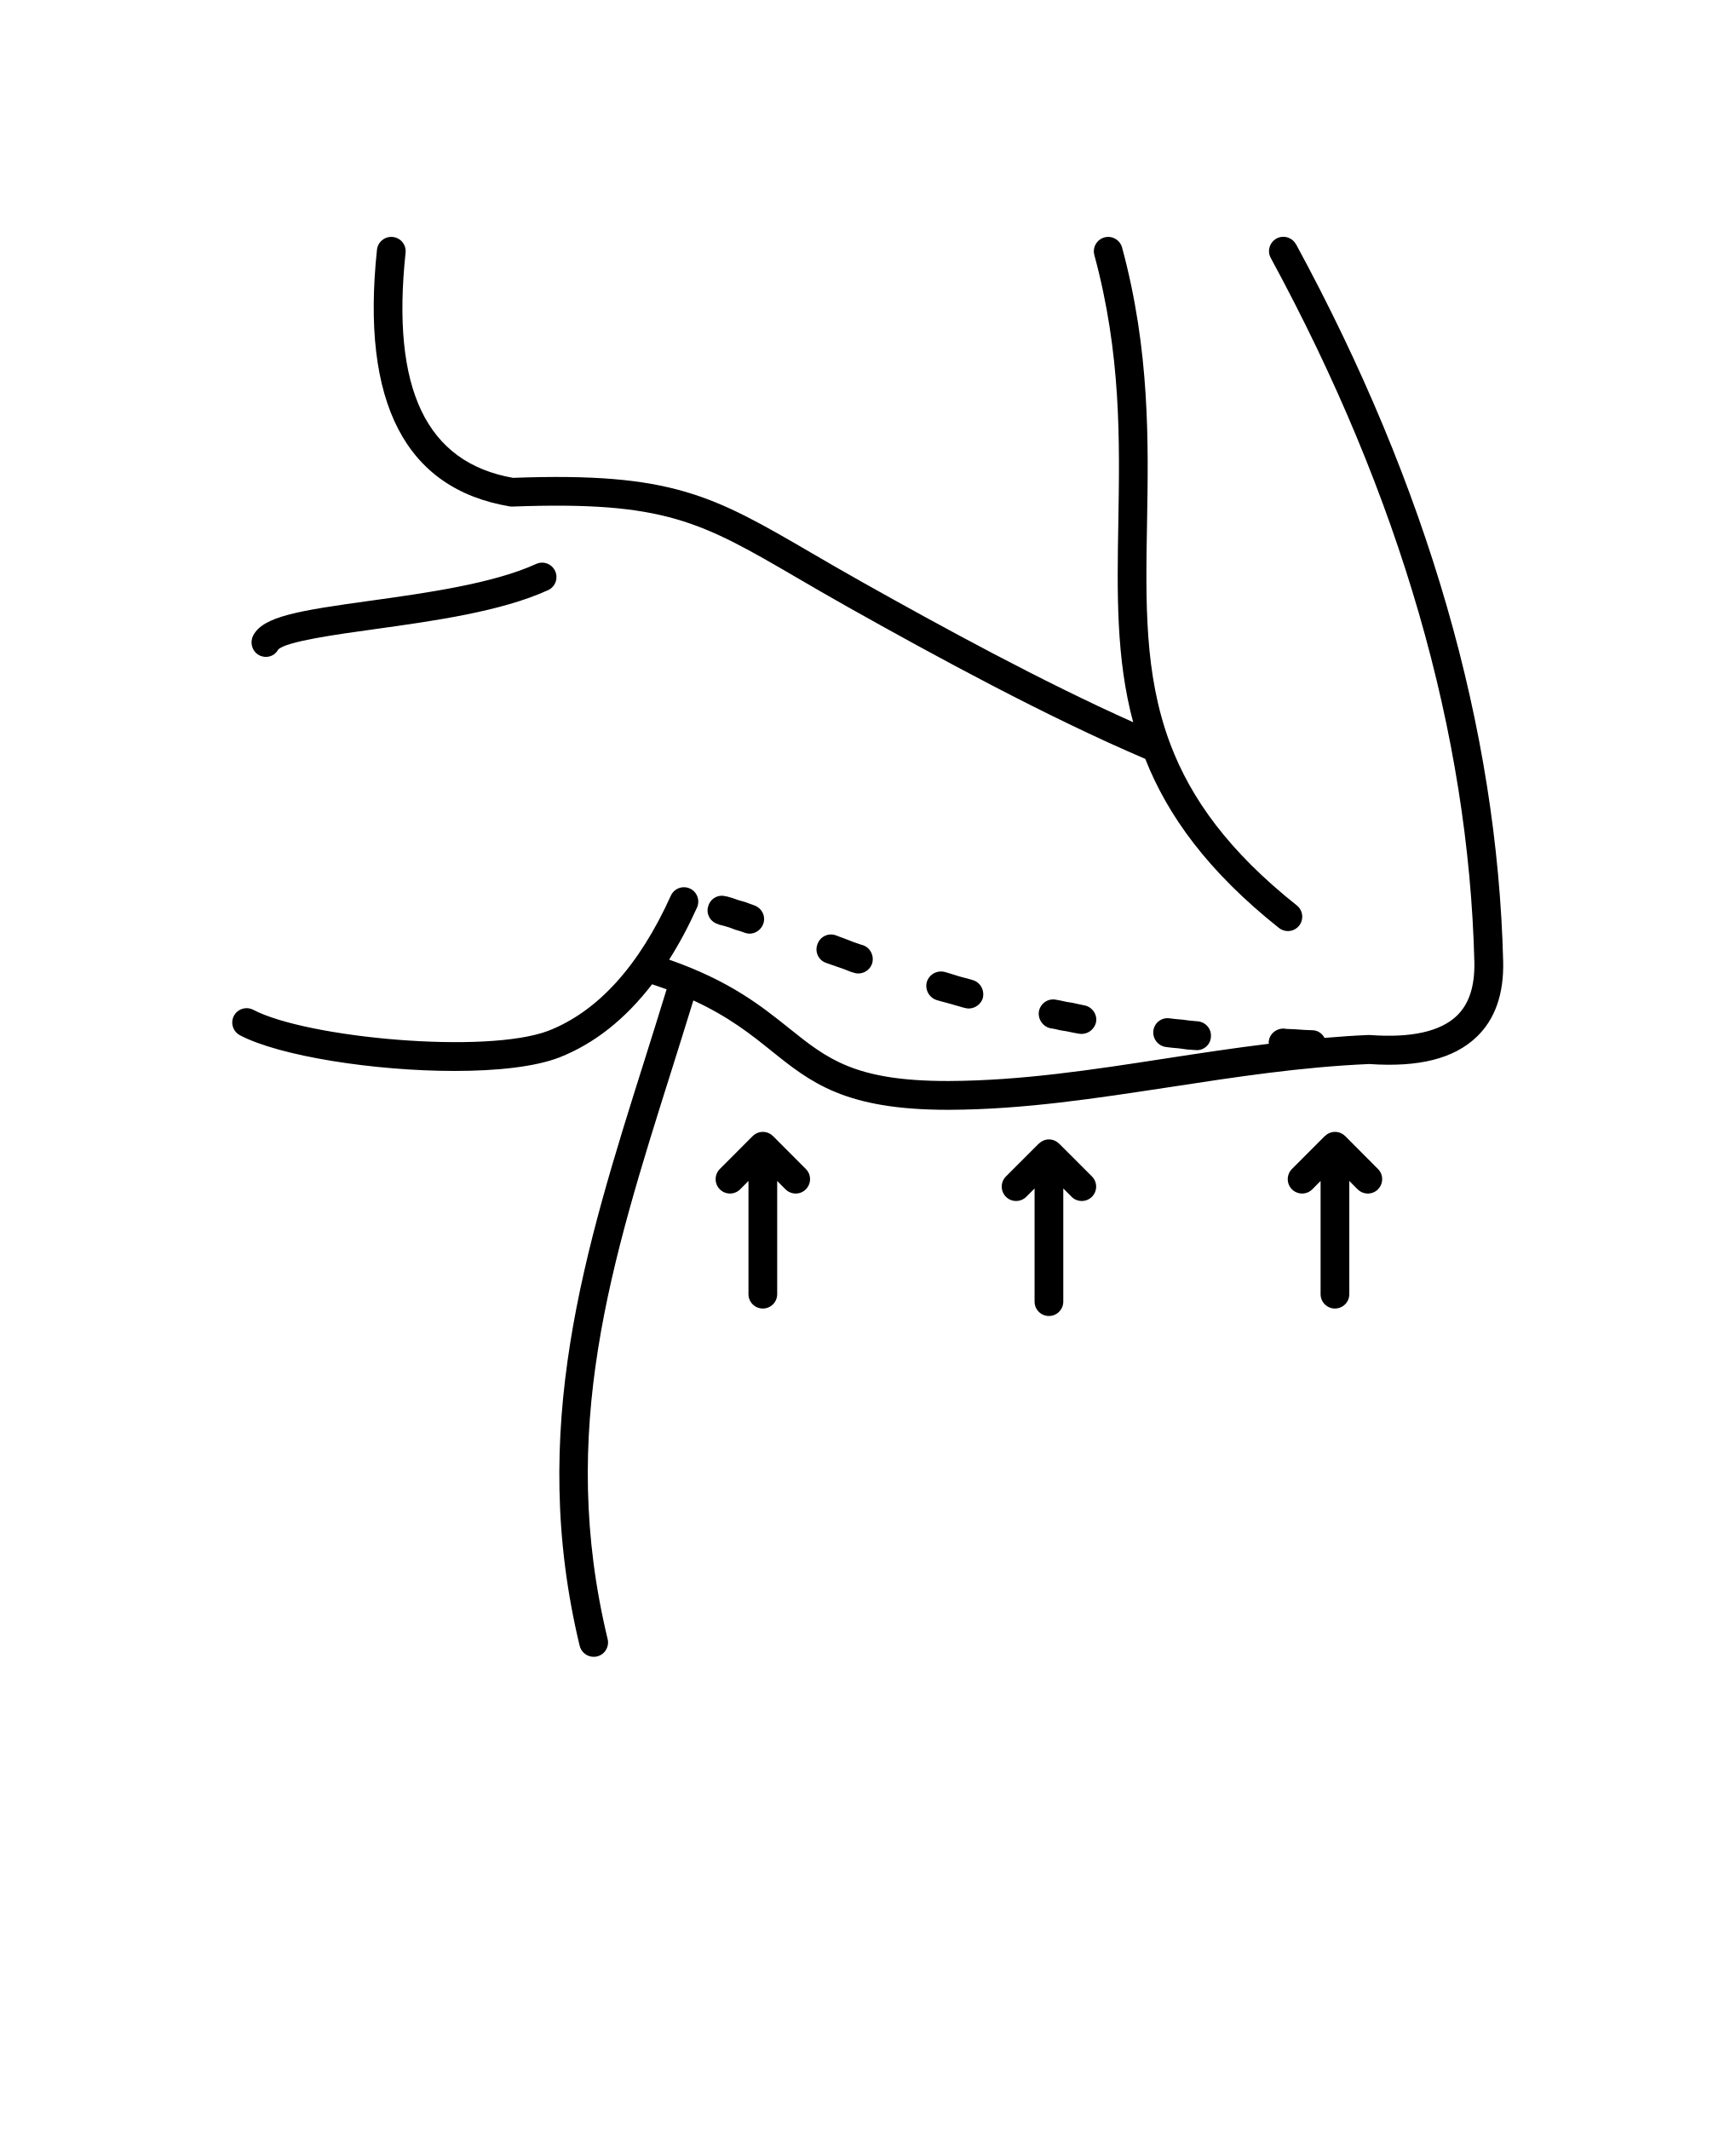
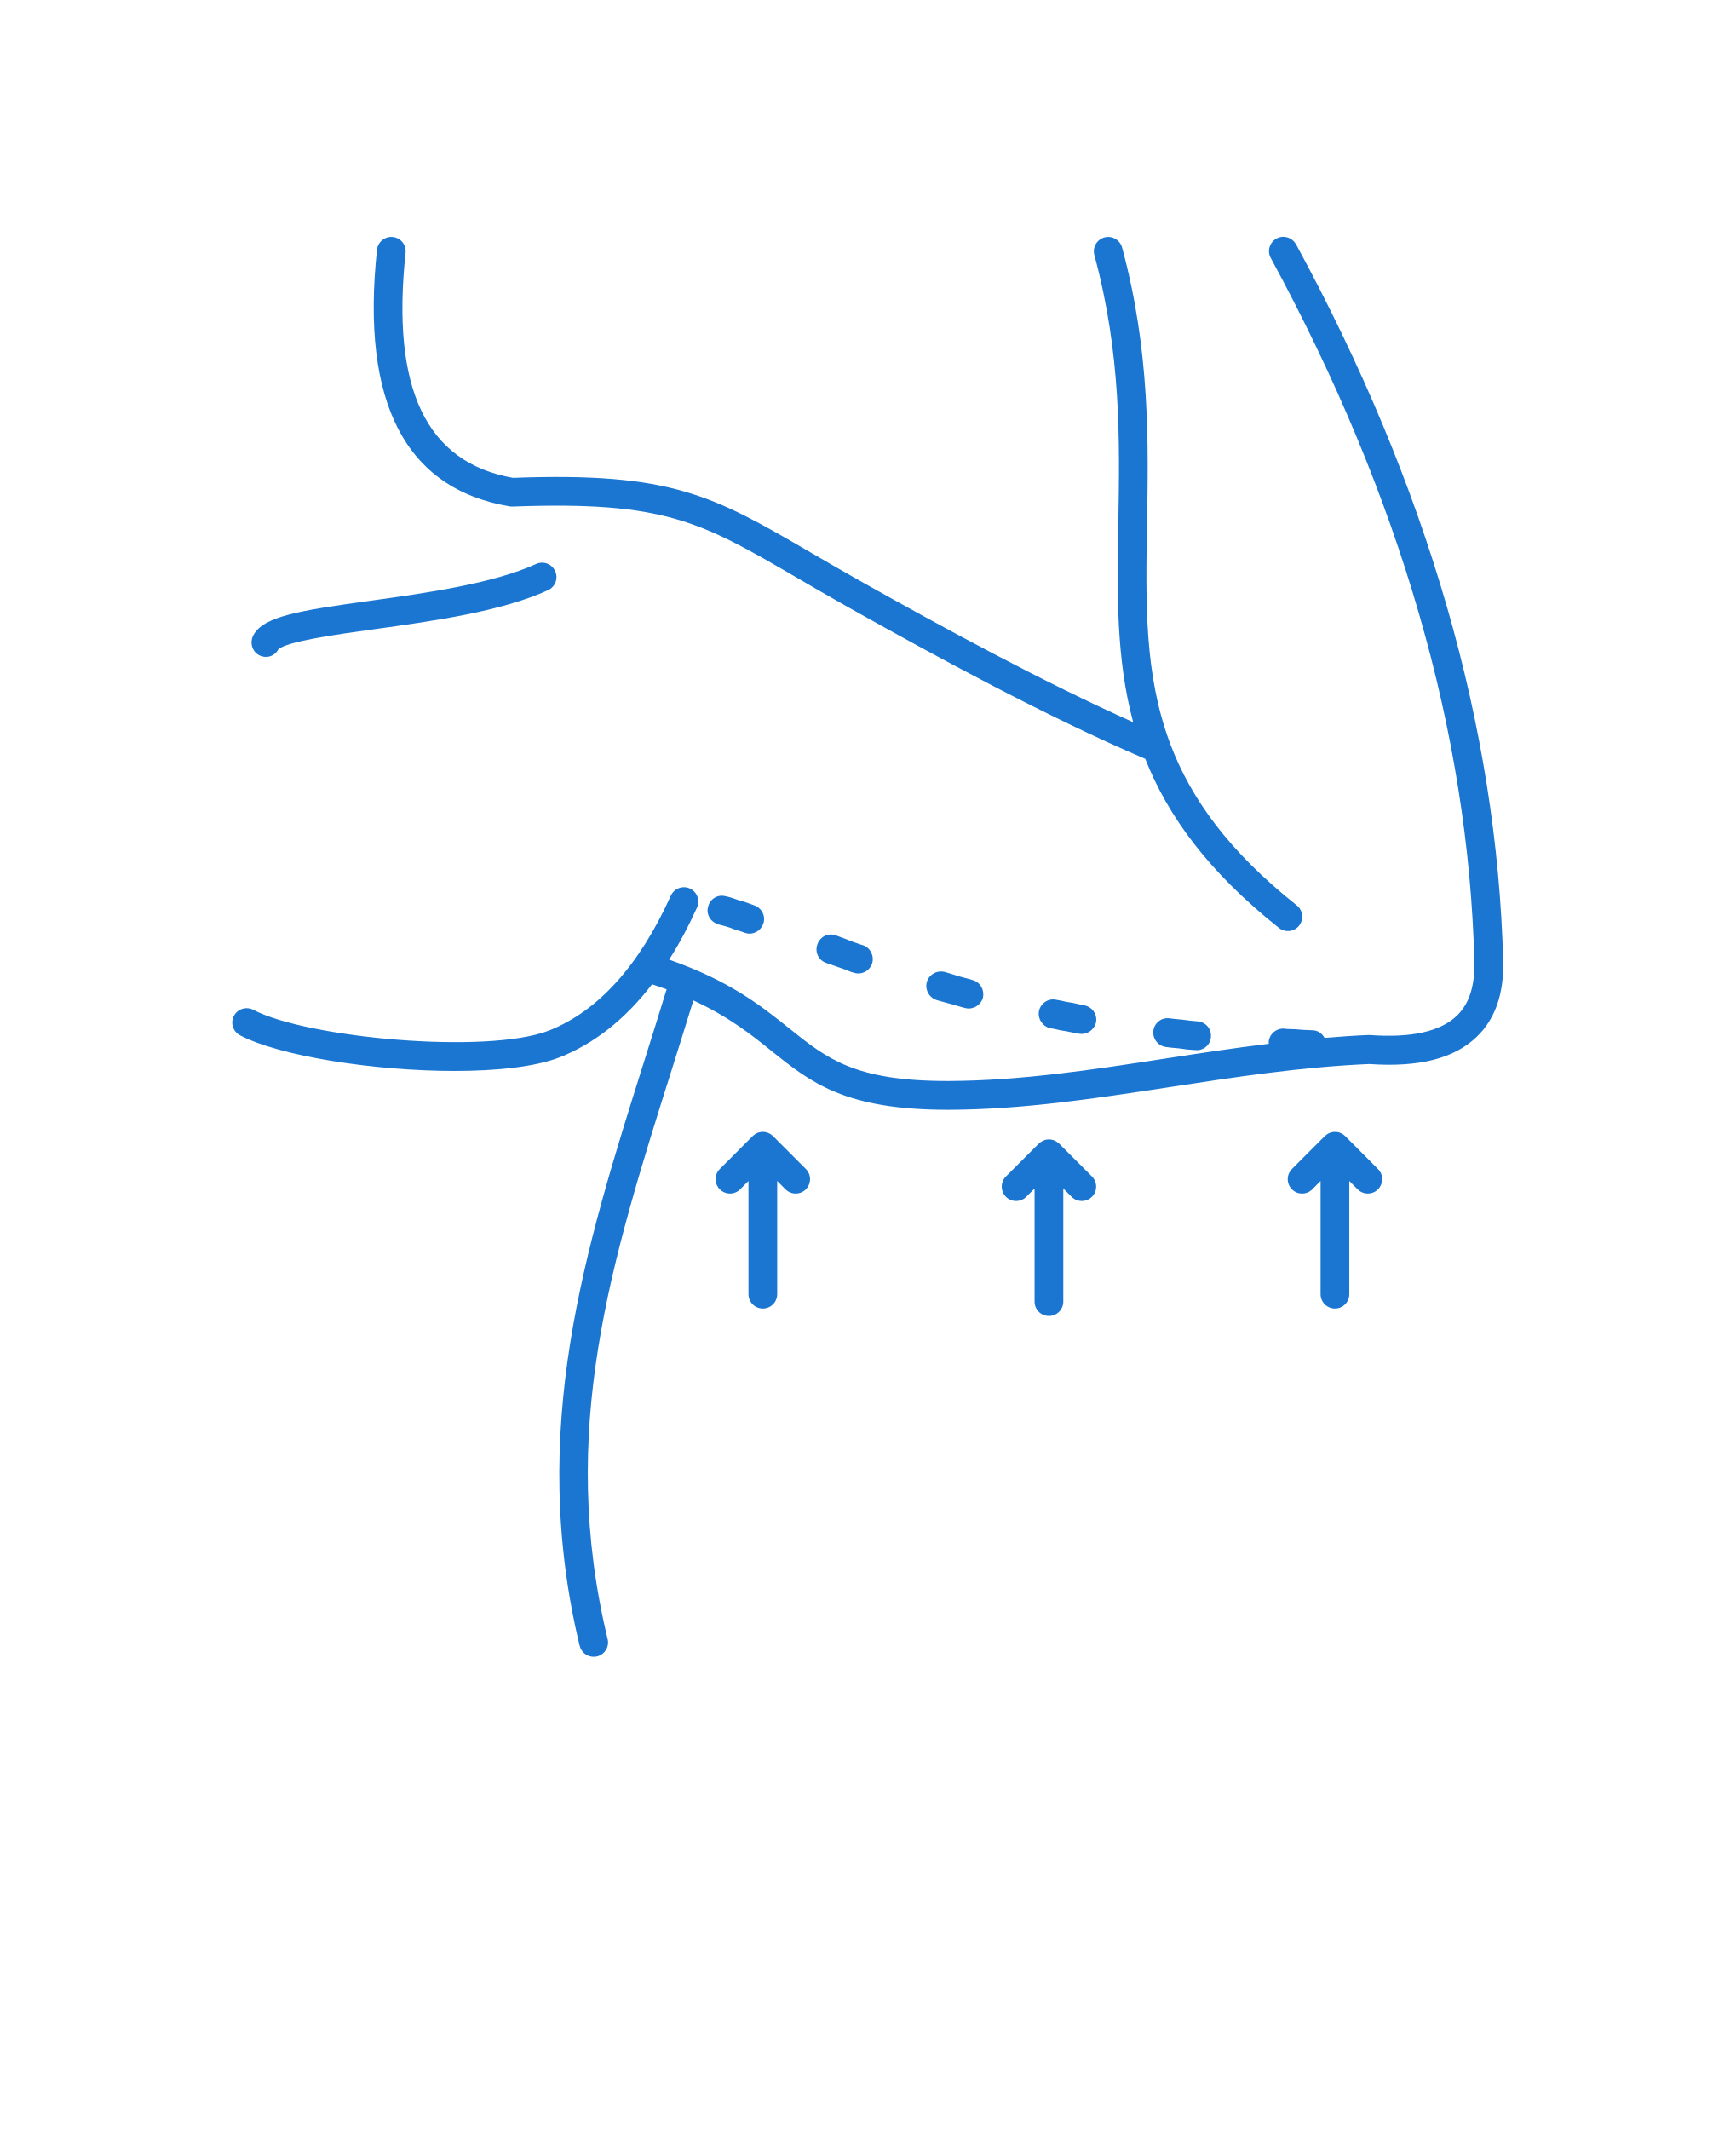
<svg xmlns="http://www.w3.org/2000/svg" version="1.1" viewBox="-5.0 -10.0 110.0 135.0">
-   <path d="m11.059 30.262c0.645-1.199 2.871-1.559 7.445-2.191 3.461-0.48 7.766-1.082 10.484-2.328 0.461-0.207 0.996-0.008 1.207 0.453 0.207 0.457 0.008 1-0.449 1.207-2.965 1.355-7.231 1.949-10.992 2.473-2.379 0.328-5.637 0.781-6.117 1.293-0.164 0.301-0.461 0.465-0.777 0.465-0.148 0-0.301-0.035-0.445-0.113-0.441-0.242-0.594-0.812-0.355-1.258zm16.25-8.168c0.062 0.012 0.125 0.016 0.188 0.012 9.648-0.359 11.938 0.965 18.039 4.519 0.977 0.57 2.051 1.195 3.262 1.875 5.477 3.074 12.527 6.918 18.805 9.598 1.422 3.598 3.965 7.129 8.473 10.715 0.168 0.133 0.367 0.199 0.566 0.199 0.27 0 0.535-0.117 0.715-0.344 0.312-0.395 0.246-0.969-0.145-1.281-4.324-3.434-6.711-6.769-8.016-10.215-0.016-0.051-0.027-0.094-0.051-0.137-1.594-4.312-1.52-8.797-1.43-13.867 0.09-5.129 0.191-10.941-1.582-17.48-0.133-0.484-0.633-0.773-1.117-0.641s-0.773 0.633-0.641 1.117c1.703 6.285 1.609 11.719 1.52 16.969-0.078 4.445-0.148 8.602 0.941 12.641-5.812-2.598-12.137-6.051-17.145-8.863-1.203-0.676-2.266-1.293-3.238-1.859-6.234-3.629-8.828-5.141-18.93-4.766-5.504-0.969-7.731-5.637-6.812-14.266 0.055-0.5-0.309-0.949-0.809-1-0.5-0.055-0.949 0.309-1.004 0.809-1.031 9.68 1.797 15.152 8.41 16.266zm49.848-16.609c-0.242-0.441-0.793-0.605-1.234-0.367-0.441 0.242-0.605 0.797-0.363 1.234 8.199 15.098 12.543 30.105 12.906 44.621 0.031 1.547-0.336 2.668-1.129 3.422-1.039 0.984-2.879 1.395-5.469 1.207-0.035-0.004-0.066-0.004-0.102-0.004-0.941 0.039-1.871 0.105-2.797 0.184-0.148-0.27-0.414-0.473-0.742-0.484l-0.562-0.023-0.543-0.039-0.566-0.023-0.152-0.02c-0.52-0.023-0.953 0.367-0.977 0.867-0.004 0.031 0.012 0.059 0.012 0.094-2.215 0.27-4.391 0.602-6.523 0.93-4.711 0.727-9.16 1.406-13.711 1.43h-0.145c-5.863 0-7.613-1.402-10.027-3.336-1.766-1.414-3.75-3.004-7.613-4.356 0.633-0.996 1.223-2.098 1.766-3.301 0.207-0.457 0.004-1-0.453-1.207s-1-0.004-1.207 0.457c-2.008 4.441-4.613 7.32-7.738 8.551-3.953 1.52-15.344 0.461-18.73-1.32-0.445-0.23-0.996-0.062-1.23 0.383-0.234 0.445-0.062 0.992 0.383 1.23 2.516 1.324 8.508 2.262 13.602 2.262 2.672 0 5.094-0.258 6.637-0.852 2.219-0.871 4.188-2.43 5.887-4.641 0.32 0.105 0.629 0.215 0.922 0.32-0.461 1.508-0.93 2.996-1.391 4.461-3.812 12.078-7.41 23.484-4.121 37.145 0.102 0.418 0.473 0.699 0.887 0.699 0.07 0 0.141-0.008 0.215-0.023 0.488-0.117 0.789-0.609 0.672-1.098-3.172-13.172 0.191-23.828 4.09-36.172 0.445-1.418 0.898-2.856 1.344-4.309 2.254 1.039 3.664 2.164 4.945 3.195 2.5 2.008 4.664 3.738 11.176 3.738h0.145c4.688-0.023 9.199-0.719 13.977-1.445 4.074-0.625 8.293-1.273 12.602-1.457 3.141 0.219 5.363-0.34 6.801-1.711 1.168-1.109 1.738-2.715 1.691-4.777-0.371-14.824-4.789-30.113-13.129-45.465zm-20.672 46.578-0.648-0.172-0.629-0.195-0.305-0.09c-0.5-0.133-1 0.152-1.148 0.629-0.133 0.5 0.152 1 0.629 1.152l0.305 0.086 0.648 0.176 0.672 0.195 0.172 0.043c0.477 0.133 1-0.172 1.129-0.648 0.109-0.5-0.172-1-0.672-1.129zm-6.898-2.191-0.5-0.172-0.5-0.195-0.477-0.176-0.109-0.043c-0.477-0.176-0.996 0.062-1.172 0.539-0.195 0.48 0.043 1.02 0.52 1.195l0.109 0.039 0.5 0.176 0.5 0.172 0.5 0.195 0.152 0.043c0.477 0.172 1-0.086 1.172-0.562 0.152-0.48-0.086-0.996-0.562-1.172zm13.797 3.773-0.391-0.086-0.391-0.062-0.391-0.086-0.262-0.047c-0.5-0.105-0.977 0.219-1.086 0.719-0.086 0.5 0.238 0.977 0.715 1.086l0.262 0.043 0.391 0.09 0.41 0.066 0.41 0.086 0.348 0.062c0.5 0.086 0.977-0.238 1.086-0.738 0.086-0.5-0.262-0.977-0.762-1.062zm7.531 1.086-0.477-0.043-0.477-0.062-0.477-0.043-0.348-0.043c-0.496-0.066-0.953 0.281-1.02 0.781-0.062 0.52 0.305 0.977 0.805 1.039l0.348 0.043 0.477 0.043 0.477 0.066 0.5 0.039h0.043c0.5 0.066 0.953-0.305 0.996-0.801 0.062-0.52-0.305-0.957-0.824-1.02zm-28.355-7.441-0.367-0.133-0.391-0.109-0.367-0.129-0.367-0.105h-0.043c-0.477-0.152-0.996 0.129-1.129 0.629-0.152 0.477 0.133 0.996 0.629 1.129l0.02 0.02 0.348 0.09 0.367 0.109 0.348 0.133 0.367 0.109 0.238 0.086c0.477 0.176 0.996-0.086 1.172-0.562 0.176-0.48-0.086-1-0.562-1.172zm1.445 14.715h-0.004c-0.164-0.164-0.391-0.266-0.641-0.266s-0.477 0.102-0.641 0.266h-0.004l-2.082 2.086c-0.355 0.355-0.355 0.934 0 1.289 0.355 0.355 0.934 0.355 1.289 0l0.527-0.531v7.176c0 0.504 0.406 0.91 0.91 0.91s0.91-0.406 0.91-0.91v-7.176l0.527 0.531c0.18 0.176 0.41 0.266 0.645 0.266s0.465-0.086 0.645-0.266c0.355-0.359 0.355-0.938 0-1.289zm36.273 0h-0.004c-0.164-0.164-0.391-0.266-0.641-0.266-0.254 0-0.477 0.102-0.645 0.266h-0.004l-2.082 2.086c-0.355 0.355-0.355 0.934 0 1.289 0.355 0.355 0.934 0.355 1.289 0l0.527-0.531v7.176c0 0.504 0.406 0.91 0.91 0.91s0.91-0.406 0.91-0.91v-7.176l0.527 0.531c0.18 0.176 0.41 0.266 0.645 0.266 0.234 0 0.469-0.086 0.645-0.266 0.355-0.359 0.355-0.938 0-1.289zm-18.137 0.477c0-0.004-0.004-0.004-0.008-0.004-0.082-0.078-0.18-0.148-0.289-0.191-0.223-0.094-0.473-0.094-0.695 0-0.109 0.047-0.207 0.113-0.289 0.191 0 0.004-0.004 0.004-0.008 0.004l-2.082 2.082c-0.355 0.355-0.355 0.934 0 1.289 0.355 0.355 0.934 0.355 1.289 0l0.527-0.527v7.172c0 0.504 0.406 0.91 0.91 0.91s0.91-0.41 0.91-0.91v-7.172l0.527 0.527c0.18 0.18 0.41 0.266 0.645 0.266s0.465-0.09 0.645-0.266c0.355-0.355 0.355-0.934 0-1.289z" />
+   <path fill="#1a76d1" d="m11.059 30.262c0.645-1.199 2.871-1.559 7.445-2.191 3.461-0.48 7.766-1.082 10.484-2.328 0.461-0.207 0.996-0.008 1.207 0.453 0.207 0.457 0.008 1-0.449 1.207-2.965 1.355-7.231 1.949-10.992 2.473-2.379 0.328-5.637 0.781-6.117 1.293-0.164 0.301-0.461 0.465-0.777 0.465-0.148 0-0.301-0.035-0.445-0.113-0.441-0.242-0.594-0.812-0.355-1.258zm16.25-8.168c0.062 0.012 0.125 0.016 0.188 0.012 9.648-0.359 11.938 0.965 18.039 4.519 0.977 0.57 2.051 1.195 3.262 1.875 5.477 3.074 12.527 6.918 18.805 9.598 1.422 3.598 3.965 7.129 8.473 10.715 0.168 0.133 0.367 0.199 0.566 0.199 0.27 0 0.535-0.117 0.715-0.344 0.312-0.395 0.246-0.969-0.145-1.281-4.324-3.434-6.711-6.769-8.016-10.215-0.016-0.051-0.027-0.094-0.051-0.137-1.594-4.312-1.52-8.797-1.43-13.867 0.09-5.129 0.191-10.941-1.582-17.48-0.133-0.484-0.633-0.773-1.117-0.641s-0.773 0.633-0.641 1.117c1.703 6.285 1.609 11.719 1.52 16.969-0.078 4.445-0.148 8.602 0.941 12.641-5.812-2.598-12.137-6.051-17.145-8.863-1.203-0.676-2.266-1.293-3.238-1.859-6.234-3.629-8.828-5.141-18.93-4.766-5.504-0.969-7.731-5.637-6.812-14.266 0.055-0.5-0.309-0.949-0.809-1-0.5-0.055-0.949 0.309-1.004 0.809-1.031 9.68 1.797 15.152 8.41 16.266zm49.848-16.609c-0.242-0.441-0.793-0.605-1.234-0.367-0.441 0.242-0.605 0.797-0.363 1.234 8.199 15.098 12.543 30.105 12.906 44.621 0.031 1.547-0.336 2.668-1.129 3.422-1.039 0.984-2.879 1.395-5.469 1.207-0.035-0.004-0.066-0.004-0.102-0.004-0.941 0.039-1.871 0.105-2.797 0.184-0.148-0.27-0.414-0.473-0.742-0.484l-0.562-0.023-0.543-0.039-0.566-0.023-0.152-0.02c-0.52-0.023-0.953 0.367-0.977 0.867-0.004 0.031 0.012 0.059 0.012 0.094-2.215 0.27-4.391 0.602-6.523 0.93-4.711 0.727-9.16 1.406-13.711 1.43h-0.145c-5.863 0-7.613-1.402-10.027-3.336-1.766-1.414-3.75-3.004-7.613-4.356 0.633-0.996 1.223-2.098 1.766-3.301 0.207-0.457 0.004-1-0.453-1.207s-1-0.004-1.207 0.457c-2.008 4.441-4.613 7.32-7.738 8.551-3.953 1.52-15.344 0.461-18.73-1.32-0.445-0.23-0.996-0.062-1.23 0.383-0.234 0.445-0.062 0.992 0.383 1.23 2.516 1.324 8.508 2.262 13.602 2.262 2.672 0 5.094-0.258 6.637-0.852 2.219-0.871 4.188-2.43 5.887-4.641 0.32 0.105 0.629 0.215 0.922 0.32-0.461 1.508-0.93 2.996-1.391 4.461-3.812 12.078-7.41 23.484-4.121 37.145 0.102 0.418 0.473 0.699 0.887 0.699 0.07 0 0.141-0.008 0.215-0.023 0.488-0.117 0.789-0.609 0.672-1.098-3.172-13.172 0.191-23.828 4.09-36.172 0.445-1.418 0.898-2.856 1.344-4.309 2.254 1.039 3.664 2.164 4.945 3.195 2.5 2.008 4.664 3.738 11.176 3.738h0.145c4.688-0.023 9.199-0.719 13.977-1.445 4.074-0.625 8.293-1.273 12.602-1.457 3.141 0.219 5.363-0.34 6.801-1.711 1.168-1.109 1.738-2.715 1.691-4.777-0.371-14.824-4.789-30.113-13.129-45.465zm-20.672 46.578-0.648-0.172-0.629-0.195-0.305-0.09c-0.5-0.133-1 0.152-1.148 0.629-0.133 0.5 0.152 1 0.629 1.152l0.305 0.086 0.648 0.176 0.672 0.195 0.172 0.043c0.477 0.133 1-0.172 1.129-0.648 0.109-0.5-0.172-1-0.672-1.129zm-6.898-2.191-0.5-0.172-0.5-0.195-0.477-0.176-0.109-0.043c-0.477-0.176-0.996 0.062-1.172 0.539-0.195 0.48 0.043 1.02 0.52 1.195l0.109 0.039 0.5 0.176 0.5 0.172 0.5 0.195 0.152 0.043c0.477 0.172 1-0.086 1.172-0.562 0.152-0.48-0.086-0.996-0.562-1.172zm13.797 3.773-0.391-0.086-0.391-0.062-0.391-0.086-0.262-0.047c-0.5-0.105-0.977 0.219-1.086 0.719-0.086 0.5 0.238 0.977 0.715 1.086l0.262 0.043 0.391 0.09 0.41 0.066 0.41 0.086 0.348 0.062c0.5 0.086 0.977-0.238 1.086-0.738 0.086-0.5-0.262-0.977-0.762-1.062zm7.531 1.086-0.477-0.043-0.477-0.062-0.477-0.043-0.348-0.043c-0.496-0.066-0.953 0.281-1.02 0.781-0.062 0.52 0.305 0.977 0.805 1.039l0.348 0.043 0.477 0.043 0.477 0.066 0.5 0.039h0.043c0.5 0.066 0.953-0.305 0.996-0.801 0.062-0.52-0.305-0.957-0.824-1.02zm-28.355-7.441-0.367-0.133-0.391-0.109-0.367-0.129-0.367-0.105h-0.043c-0.477-0.152-0.996 0.129-1.129 0.629-0.152 0.477 0.133 0.996 0.629 1.129l0.02 0.02 0.348 0.09 0.367 0.109 0.348 0.133 0.367 0.109 0.238 0.086c0.477 0.176 0.996-0.086 1.172-0.562 0.176-0.48-0.086-1-0.562-1.172zm1.445 14.715h-0.004c-0.164-0.164-0.391-0.266-0.641-0.266s-0.477 0.102-0.641 0.266h-0.004l-2.082 2.086c-0.355 0.355-0.355 0.934 0 1.289 0.355 0.355 0.934 0.355 1.289 0l0.527-0.531v7.176c0 0.504 0.406 0.91 0.91 0.91s0.91-0.406 0.91-0.91v-7.176l0.527 0.531c0.18 0.176 0.41 0.266 0.645 0.266s0.465-0.086 0.645-0.266c0.355-0.359 0.355-0.938 0-1.289zm36.273 0h-0.004c-0.164-0.164-0.391-0.266-0.641-0.266-0.254 0-0.477 0.102-0.645 0.266h-0.004l-2.082 2.086c-0.355 0.355-0.355 0.934 0 1.289 0.355 0.355 0.934 0.355 1.289 0l0.527-0.531v7.176c0 0.504 0.406 0.91 0.91 0.91s0.91-0.406 0.91-0.91v-7.176l0.527 0.531c0.18 0.176 0.41 0.266 0.645 0.266 0.234 0 0.469-0.086 0.645-0.266 0.355-0.359 0.355-0.938 0-1.289zm-18.137 0.477c0-0.004-0.004-0.004-0.008-0.004-0.082-0.078-0.18-0.148-0.289-0.191-0.223-0.094-0.473-0.094-0.695 0-0.109 0.047-0.207 0.113-0.289 0.191 0 0.004-0.004 0.004-0.008 0.004l-2.082 2.082c-0.355 0.355-0.355 0.934 0 1.289 0.355 0.355 0.934 0.355 1.289 0l0.527-0.527v7.172c0 0.504 0.406 0.91 0.91 0.91s0.91-0.41 0.91-0.91v-7.172l0.527 0.527c0.18 0.18 0.41 0.266 0.645 0.266s0.465-0.09 0.645-0.266c0.355-0.355 0.355-0.934 0-1.289z" />
</svg>
